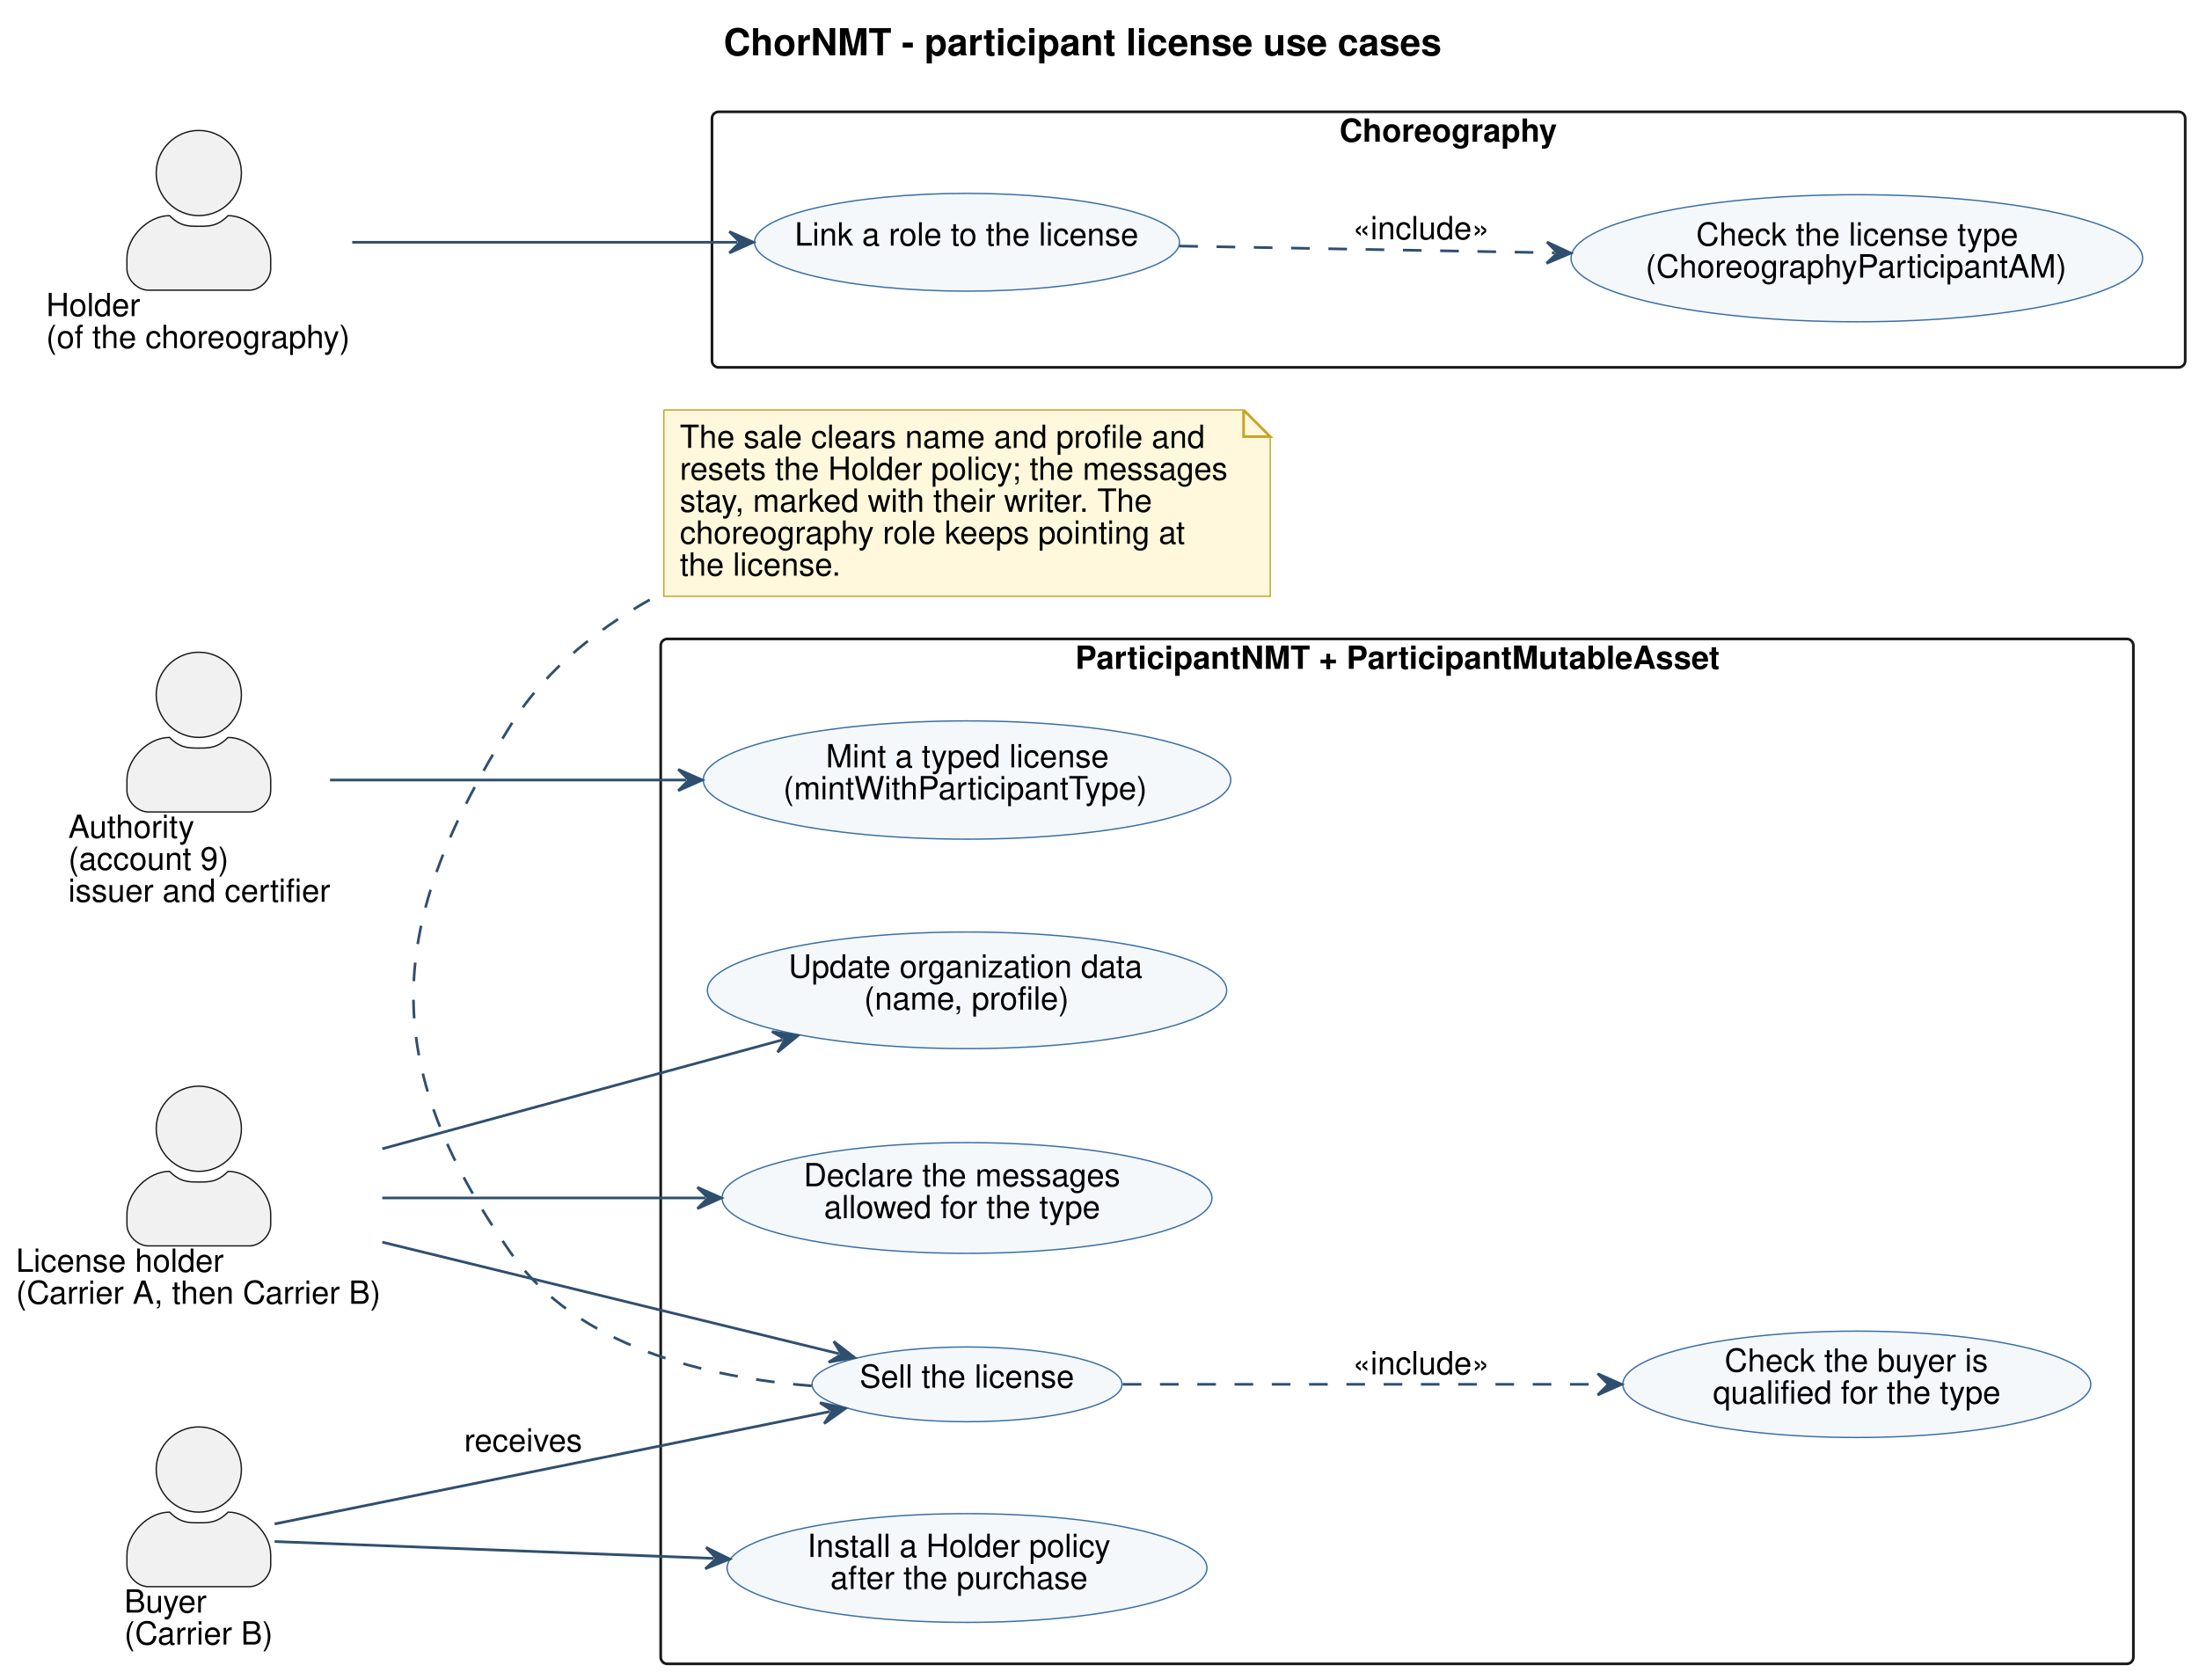
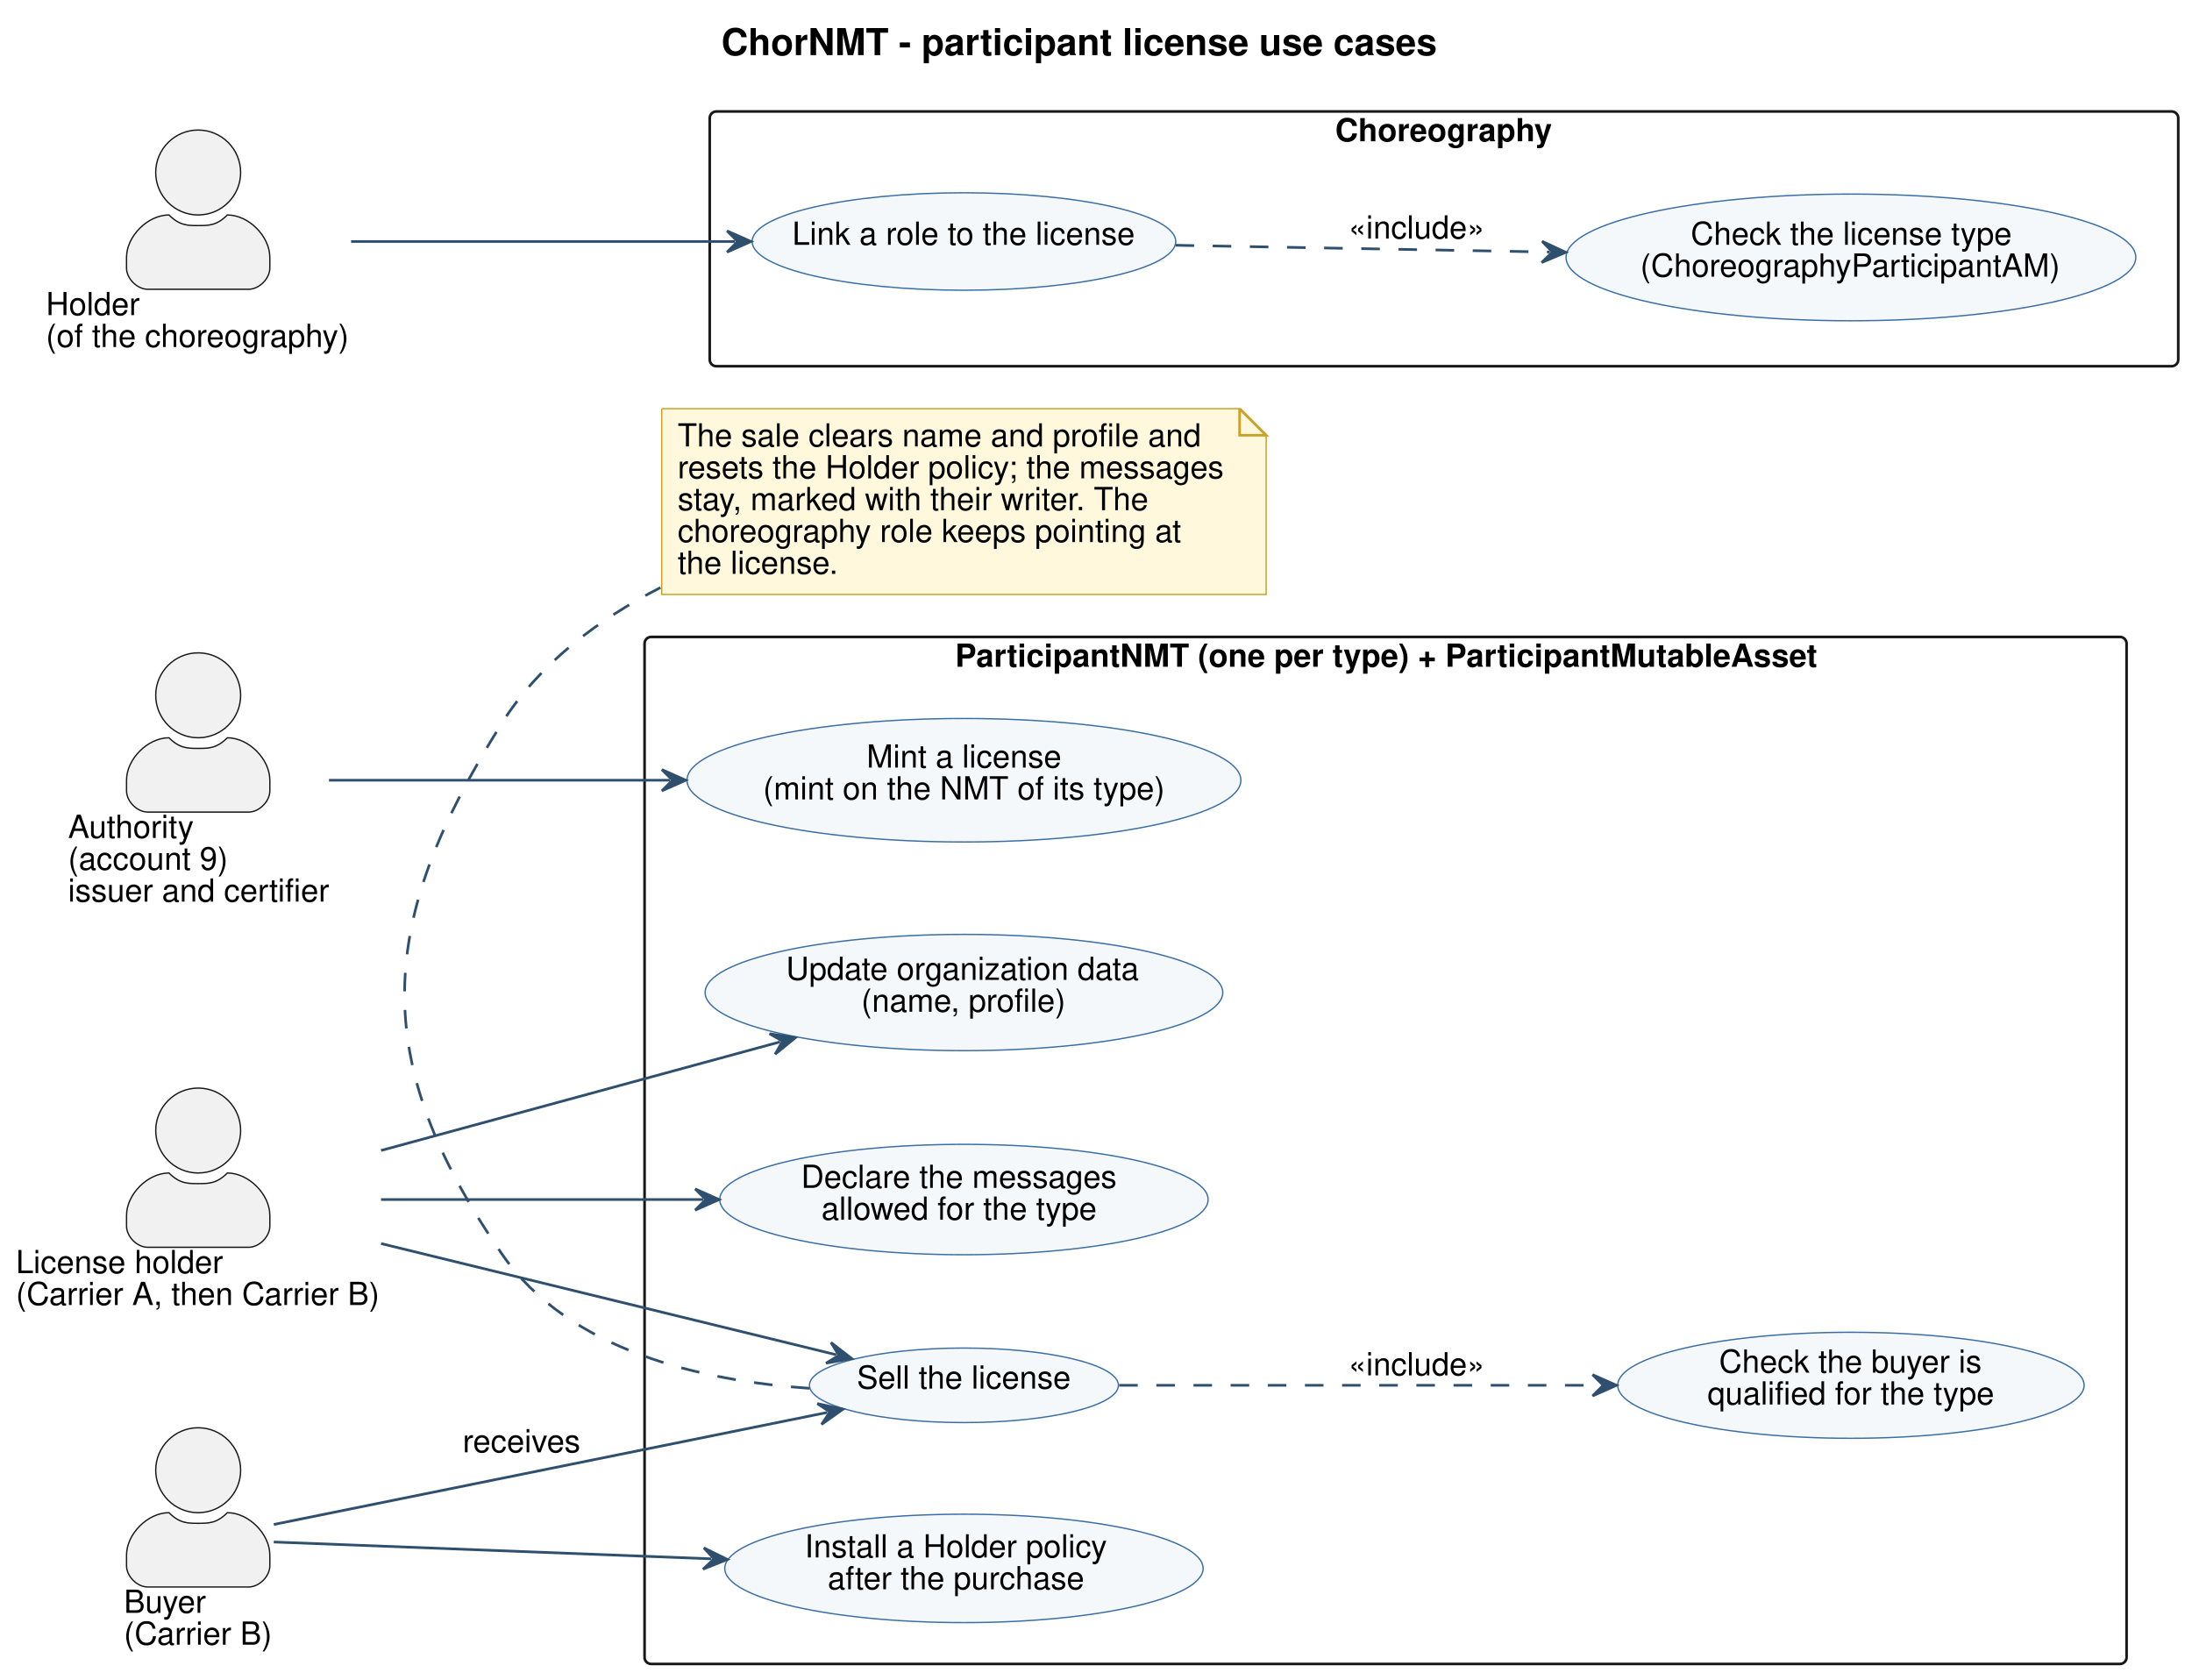
- <svg xmlns="http://www.w3.org/2000/svg" contentStyleType="text/css" height="631px" preserveAspectRatio="none" style="width:826px;height:631px;background:#FFFFFF;" version="1.1" viewBox="0 0 826 631" width="826px" zoomAndPan="magnify">
+ <svg xmlns="http://www.w3.org/2000/svg" contentStyleType="text/css" height="633px" preserveAspectRatio="none" style="width:826px;height:633px;background:#FFFFFF;" version="1.1" viewBox="0 0 826 633" width="826px" zoomAndPan="magnify">
  <defs />
  <g>
    <text fill="#000000" font-family="Helvetica" font-size="14" font-weight="bold" lengthAdjust="spacing" textLength="269.192" x="271.814" y="20.78">ChorNMT - participant license use cases</text>
-     <g id="cluster_ParticipantNMT + ParticipantMutableAsset">
-       <rect fill="none" height="385" rx="2.5" ry="2.5" style="stroke:#181818;stroke-width:1.0;" width="553.17" x="248.18" y="240" />
-       <text fill="#000000" font-family="Helvetica" font-size="12" font-weight="bold" lengthAdjust="spacing" textLength="241.717" x="403.907" y="251.24">ParticipantNMT + ParticipantMutableAsset</text>
+     <g id="cluster_ParticipantNMT (one per type) + ParticipantMutableAsset">
+       <rect fill="none" height="387" rx="2.5" ry="2.5" style="stroke:#181818;stroke-width:1.0;" width="558.46" x="242.89" y="240" />
+       <text fill="#000000" font-family="Helvetica" font-size="12" font-weight="bold" lengthAdjust="spacing" textLength="324.393" x="359.924" y="251.24">ParticipantNMT (one per type) + ParticipantMutableAsset</text>
    </g>
    <g id="cluster_Choreography">
      <rect fill="none" height="96" rx="2.5" ry="2.5" style="stroke:#181818;stroke-width:1.0;" width="553.38" x="267.44" y="42" />
      <text fill="#000000" font-family="Helvetica" font-size="12" font-weight="bold" lengthAdjust="spacing" textLength="82.008" x="503.126" y="53.24">Choreography</text>
    </g>
    <g id="elem_UC_Mint">
-       <ellipse cx="363.241" cy="293.002" fill="#F4F8FB" rx="99.061" ry="22.212" style="stroke:#3A6EA5;stroke-width:0.5;" />
-       <text fill="#000000" font-family="Helvetica" font-size="12" lengthAdjust="spacing" textLength="106.055" x="310.213" y="288.242">Mint a typed license</text>
-       <text fill="#000000" font-family="Helvetica" font-size="12" lengthAdjust="spacing" textLength="138.035" x="294.223" y="300.242">(mintWithParticipantType)</text>
+       <ellipse cx="363.236" cy="294.001" fill="#F4F8FB" rx="104.356" ry="23.271" style="stroke:#3A6EA5;stroke-width:0.5;" />
+       <text fill="#000000" font-family="Helvetica" font-size="12" lengthAdjust="spacing" textLength="73.365" x="326.553" y="289.241">Mint a license</text>
+       <text fill="#000000" font-family="Helvetica" font-size="12" lengthAdjust="spacing" textLength="151.377" x="287.547" y="301.241">(mint on the NMT of its type)</text>
    </g>
    <g id="elem_UC_Messages">
-       <ellipse cx="363.236" cy="450.001" fill="#F4F8FB" rx="92.006" ry="20.801" style="stroke:#3A6EA5;stroke-width:0.5;" />
-       <text fill="#000000" font-family="Helvetica" font-size="12" lengthAdjust="spacing" textLength="119.391" x="301.866" y="445.608">Declare the messages</text>
-       <text fill="#000000" font-family="Helvetica" font-size="12" lengthAdjust="spacing" textLength="104.062" x="309.53" y="457.608">allowed for the type</text>
+       <ellipse cx="363.236" cy="452.001" fill="#F4F8FB" rx="92.006" ry="20.801" style="stroke:#3A6EA5;stroke-width:0.5;" />
+       <text fill="#000000" font-family="Helvetica" font-size="12" lengthAdjust="spacing" textLength="119.391" x="301.866" y="447.608">Declare the messages</text>
+       <text fill="#000000" font-family="Helvetica" font-size="12" lengthAdjust="spacing" textLength="104.062" x="309.53" y="459.608">allowed for the type</text>
    </g>
    <g id="elem_UC_Data">
-       <ellipse cx="363.241" cy="371.996" fill="#F4F8FB" rx="97.531" ry="21.906" style="stroke:#3A6EA5;stroke-width:0.5;" />
-       <text fill="#000000" font-family="Helvetica" font-size="12" lengthAdjust="spacing" textLength="134.098" x="296.192" y="367.236">Update organization data</text>
-       <text fill="#000000" font-family="Helvetica" font-size="12" lengthAdjust="spacing" textLength="77.361" x="324.56" y="379.236">(name, profile)</text>
+       <ellipse cx="363.241" cy="373.996" fill="#F4F8FB" rx="97.531" ry="21.906" style="stroke:#3A6EA5;stroke-width:0.5;" />
+       <text fill="#000000" font-family="Helvetica" font-size="12" lengthAdjust="spacing" textLength="134.098" x="296.192" y="369.236">Update organization data</text>
+       <text fill="#000000" font-family="Helvetica" font-size="12" lengthAdjust="spacing" textLength="77.361" x="324.56" y="381.236">(name, profile)</text>
    </g>
    <g id="elem_UC_Sell">
-       <ellipse cx="363.237" cy="520.003" fill="#F4F8FB" rx="58.217" ry="14.043" style="stroke:#3A6EA5;stroke-width:0.5;" />
-       <text fill="#000000" font-family="Helvetica" font-size="12" lengthAdjust="spacing" textLength="80.713" x="322.881" y="521.244">Sell the license</text>
+       <ellipse cx="363.237" cy="522.003" fill="#F4F8FB" rx="58.217" ry="14.043" style="stroke:#3A6EA5;stroke-width:0.5;" />
+       <text fill="#000000" font-family="Helvetica" font-size="12" lengthAdjust="spacing" textLength="80.713" x="322.881" y="523.244">Sell the license</text>
    </g>
    <g id="elem_UC_Qualified">
-       <ellipse cx="697.468" cy="519.995" fill="#F4F8FB" rx="87.878" ry="19.976" style="stroke:#3A6EA5;stroke-width:0.5;" />
-       <text fill="#000000" font-family="Helvetica" font-size="12" lengthAdjust="spacing" textLength="99.381" x="647.777" y="515.236">Check the buyer is</text>
-       <text fill="#000000" font-family="Helvetica" font-size="12" lengthAdjust="spacing" textLength="108.07" x="643.433" y="527.236">qualified for the type</text>
+       <ellipse cx="697.468" cy="521.995" fill="#F4F8FB" rx="87.878" ry="19.976" style="stroke:#3A6EA5;stroke-width:0.5;" />
+       <text fill="#000000" font-family="Helvetica" font-size="12" lengthAdjust="spacing" textLength="99.381" x="647.777" y="517.236">Check the buyer is</text>
+       <text fill="#000000" font-family="Helvetica" font-size="12" lengthAdjust="spacing" textLength="108.07" x="643.433" y="529.236">qualified for the type</text>
    </g>
    <g id="elem_UC_Holder">
-       <ellipse cx="363.236" cy="588.995" fill="#F4F8FB" rx="90.126" ry="20.425" style="stroke:#3A6EA5;stroke-width:0.5;" />
-       <text fill="#000000" font-family="Helvetica" font-size="12" lengthAdjust="spacing" textLength="114.053" x="303.229" y="584.862">Install a Holder policy</text>
-       <text fill="#000000" font-family="Helvetica" font-size="12" lengthAdjust="spacing" textLength="96.727" x="311.892" y="596.862">after the purchase</text>
+       <ellipse cx="363.236" cy="590.995" fill="#F4F8FB" rx="90.126" ry="20.425" style="stroke:#3A6EA5;stroke-width:0.5;" />
+       <text fill="#000000" font-family="Helvetica" font-size="12" lengthAdjust="spacing" textLength="114.053" x="303.229" y="586.862">Install a Holder policy</text>
+       <text fill="#000000" font-family="Helvetica" font-size="12" lengthAdjust="spacing" textLength="96.727" x="311.892" y="598.862">after the purchase</text>
    </g>
    <g id="elem_UC_Link">
      <ellipse cx="363.236" cy="91.001" fill="#F4F8FB" rx="79.806" ry="18.361" style="stroke:#3A6EA5;stroke-width:0.5;" />
      <text fill="#000000" font-family="Helvetica" font-size="12" lengthAdjust="spacing" textLength="129.41" x="298.531" y="92.242">Link a role to the license</text>
    </g>
    <g id="elem_UC_Type">
      <ellipse cx="697.474" cy="96.999" fill="#F4F8FB" rx="107.344" ry="23.869" style="stroke:#3A6EA5;stroke-width:0.5;" />
      <text fill="#000000" font-family="Helvetica" font-size="12" lengthAdjust="spacing" textLength="120.732" x="637.108" y="92.239">Check the license type</text>
      <text fill="#000000" font-family="Helvetica" font-size="12" lengthAdjust="spacing" textLength="158.736" x="618.106" y="104.239">(ChoreographyParticipantAM)</text>
    </g>
    <g id="elem_Authority">
-       <ellipse cx="74.68" cy="261" fill="#F1F1F1" rx="16" ry="16" style="stroke:#181818;stroke-width:0.5;" />
-       <path d="M74.68,281 C78.68,281 81.68,281 85.68,277 C93.68,277 101.68,285 101.68,293 L101.68,297 C101.68,301 97.68,305 93.68,305 L55.679,305 C51.679,305 47.679,301 47.679,297 L47.679,293 C47.679,285 55.679,277 63.679,277 C67.68,281 70.68,281 74.68,281 " fill="#F1F1F1" style="stroke:#181818;stroke-width:0.5;" />
-       <text fill="#000000" font-family="Helvetica" font-size="12" lengthAdjust="spacing" textLength="47.355" x="25.66" y="314.74">Authority</text>
-       <text fill="#000000" font-family="Helvetica" font-size="12" lengthAdjust="spacing" textLength="60.029" x="25.66" y="326.74">(account 9)</text>
-       <text fill="#000000" font-family="Helvetica" font-size="12" lengthAdjust="spacing" textLength="98.039" x="25.66" y="338.74">issuer and certifier</text>
+       <ellipse cx="74.68" cy="262" fill="#F1F1F1" rx="16" ry="16" style="stroke:#181818;stroke-width:0.5;" />
+       <path d="M74.68,282 C78.68,282 81.68,282 85.68,278 C93.68,278 101.68,286 101.68,294 L101.68,298 C101.68,302 97.68,306 93.68,306 L55.679,306 C51.679,306 47.679,302 47.679,298 L47.679,294 C47.679,286 55.679,278 63.679,278 C67.68,282 70.68,282 74.68,282 " fill="#F1F1F1" style="stroke:#181818;stroke-width:0.5;" />
+       <text fill="#000000" font-family="Helvetica" font-size="12" lengthAdjust="spacing" textLength="47.355" x="25.66" y="315.74">Authority</text>
+       <text fill="#000000" font-family="Helvetica" font-size="12" lengthAdjust="spacing" textLength="60.029" x="25.66" y="327.74">(account 9)</text>
+       <text fill="#000000" font-family="Helvetica" font-size="12" lengthAdjust="spacing" textLength="98.039" x="25.66" y="339.74">issuer and certifier</text>
    </g>
    <g id="elem_LicenseHolder">
-       <ellipse cx="74.681" cy="424" fill="#F1F1F1" rx="16" ry="16" style="stroke:#181818;stroke-width:0.5;" />
-       <path d="M74.681,444 C78.681,444 81.681,444 85.681,440 C93.681,440 101.681,448 101.681,456 L101.681,460 C101.681,464 97.681,468 93.681,468 L55.681,468 C51.681,468 47.681,464 47.681,460 L47.681,456 C47.681,448 55.681,440 63.681,440 C67.681,444 70.681,444 74.681,444 " fill="#F1F1F1" style="stroke:#181818;stroke-width:0.5;" />
-       <text fill="#000000" font-family="Helvetica" font-size="12" lengthAdjust="spacing" textLength="78.053" x="6" y="477.74">License holder</text>
-       <text fill="#000000" font-family="Helvetica" font-size="12" lengthAdjust="spacing" textLength="137.361" x="6" y="489.74">(Carrier A, then Carrier B)</text>
+       <ellipse cx="74.681" cy="426" fill="#F1F1F1" rx="16" ry="16" style="stroke:#181818;stroke-width:0.5;" />
+       <path d="M74.681,446 C78.681,446 81.681,446 85.681,442 C93.681,442 101.681,450 101.681,458 L101.681,462 C101.681,466 97.681,470 93.681,470 L55.681,470 C51.681,470 47.681,466 47.681,462 L47.681,458 C47.681,450 55.681,442 63.681,442 C67.681,446 70.681,446 74.681,446 " fill="#F1F1F1" style="stroke:#181818;stroke-width:0.5;" />
+       <text fill="#000000" font-family="Helvetica" font-size="12" lengthAdjust="spacing" textLength="78.053" x="6" y="479.74">License holder</text>
+       <text fill="#000000" font-family="Helvetica" font-size="12" lengthAdjust="spacing" textLength="137.361" x="6" y="491.74">(Carrier A, then Carrier B)</text>
    </g>
    <g id="elem_Buyer">
-       <ellipse cx="74.679" cy="552" fill="#F1F1F1" rx="16" ry="16" style="stroke:#181818;stroke-width:0.5;" />
-       <path d="M74.679,572 C78.679,572 81.679,572 85.679,568 C93.679,568 101.679,576 101.679,584 L101.679,588 C101.679,592 97.679,596 93.679,596 L55.679,596 C51.679,596 47.679,592 47.679,588 L47.679,584 C47.679,576 55.679,568 63.679,568 C67.679,572 70.679,572 74.679,572 " fill="#F1F1F1" style="stroke:#181818;stroke-width:0.5;" />
-       <text fill="#000000" font-family="Helvetica" font-size="12" lengthAdjust="spacing" textLength="31.348" x="46.68" y="605.74">Buyer</text>
-       <text fill="#000000" font-family="Helvetica" font-size="12" lengthAdjust="spacing" textLength="55.998" x="46.68" y="617.74">(Carrier B)</text>
+       <ellipse cx="74.679" cy="554" fill="#F1F1F1" rx="16" ry="16" style="stroke:#181818;stroke-width:0.5;" />
+       <path d="M74.679,574 C78.679,574 81.679,574 85.679,570 C93.679,570 101.679,578 101.679,586 L101.679,590 C101.679,594 97.679,598 93.679,598 L55.679,598 C51.679,598 47.679,594 47.679,590 L47.679,586 C47.679,578 55.679,570 63.679,570 C67.679,574 70.679,574 74.679,574 " fill="#F1F1F1" style="stroke:#181818;stroke-width:0.5;" />
+       <text fill="#000000" font-family="Helvetica" font-size="12" lengthAdjust="spacing" textLength="31.348" x="46.68" y="607.74">Buyer</text>
+       <text fill="#000000" font-family="Helvetica" font-size="12" lengthAdjust="spacing" textLength="55.998" x="46.68" y="619.74">(Carrier B)</text>
    </g>
    <g id="elem_ChoreoHolder">
      <ellipse cx="74.676" cy="65" fill="#F1F1F1" rx="16" ry="16" style="stroke:#181818;stroke-width:0.5;" />
      <path d="M74.676,85 C78.676,85 81.676,85 85.676,81 C93.676,81 101.676,89 101.676,97 L101.676,101 C101.676,105 97.676,109 93.676,109 L55.676,109 C51.676,109 47.676,105 47.676,101 L47.676,97 C47.676,89 55.676,81 63.676,81 C67.676,85 70.676,85 74.676,85 " fill="#F1F1F1" style="stroke:#181818;stroke-width:0.5;" />
      <text fill="#000000" font-family="Helvetica" font-size="12" lengthAdjust="spacing" textLength="35.35" x="17.31" y="118.74">Holder</text>
      <text fill="#000000" font-family="Helvetica" font-size="12" lengthAdjust="spacing" textLength="114.732" x="17.31" y="130.74">(of the choreography)</text>
    </g>
    <g id="elem_GMN25">
      <path d="M249.36,154 L249.36,224 L477.126,224 L477.126,164 L467.126,154 L249.36,154 " fill="#FFF8DC" style="stroke:#C9A227;stroke-width:0.5;" />
      <path d="M467.126,154 L467.126,164 L477.126,164 L467.126,154 " fill="#FFF8DC" style="stroke:#C9A227;stroke-width:1.0;" />
      <text fill="#000000" font-family="Helvetica" font-size="12" lengthAdjust="spacing" textLength="197.449" x="255.36" y="168.24">The sale clears name and profile and</text>
      <text fill="#000000" font-family="Helvetica" font-size="12" lengthAdjust="spacing" textLength="206.766" x="255.36" y="180.24">resets the Holder policy; the messages</text>
      <text fill="#000000" font-family="Helvetica" font-size="12" lengthAdjust="spacing" textLength="180.053" x="255.36" y="192.24">stay, marked with their writer. The</text>
      <text fill="#000000" font-family="Helvetica" font-size="12" lengthAdjust="spacing" textLength="190.793" x="255.36" y="204.24">choreography role keeps pointing at</text>
      <text fill="#000000" font-family="Helvetica" font-size="12" lengthAdjust="spacing" textLength="60.703" x="255.36" y="216.24">the license.</text>
    </g>
    <g id="link_Authority_UC_Mint">
-       <path d="M123.97,293 C162.09,293 210.54,293 257.77,293 " fill="none" id="Authority-to-UC_Mint" style="stroke:#2F4F6F;stroke-width:1.0;" />
-       <polygon fill="#2F4F6F" points="263.77,293,254.77,289,258.77,293,254.77,297,263.77,293" style="stroke:#2F4F6F;stroke-width:1.0;" />
+       <path d="M123.97,294 C160.66,294 206.46,294 252.41,294 " fill="none" id="Authority-to-UC_Mint" style="stroke:#2F4F6F;stroke-width:1.0;" />
+       <polygon fill="#2F4F6F" points="258.41,294,249.41,290,253.41,294,249.41,298,258.41,294" style="stroke:#2F4F6F;stroke-width:1.0;" />
    </g>
    <g id="link_LicenseHolder_UC_Messages">
-       <path d="M143.59,450 C181.66,450 223.65,450 264.96,450 " fill="none" id="LicenseHolder-to-UC_Messages" style="stroke:#2F4F6F;stroke-width:1.0;" />
-       <polygon fill="#2F4F6F" points="270.96,450,261.96,446,265.96,450,261.96,454,270.96,450" style="stroke:#2F4F6F;stroke-width:1.0;" />
+       <path d="M143.59,452 C181.66,452 223.65,452 264.96,452 " fill="none" id="LicenseHolder-to-UC_Messages" style="stroke:#2F4F6F;stroke-width:1.0;" />
+       <polygon fill="#2F4F6F" points="270.96,452,261.96,448,265.96,452,261.96,456,270.96,452" style="stroke:#2F4F6F;stroke-width:1.0;" />
    </g>
    <g id="link_LicenseHolder_UC_Data">
-       <path d="M143.59,431.52 C190.93,418.63 247.821,403.146 293.931,390.596 " fill="none" id="LicenseHolder-to-UC_Data" style="stroke:#2F4F6F;stroke-width:1.0;" />
-       <polygon fill="#2F4F6F" points="299.72,389.02,289.985,387.524,294.896,390.333,292.086,395.243,299.72,389.02" style="stroke:#2F4F6F;stroke-width:1.0;" />
+       <path d="M143.59,433.52 C190.93,420.63 247.821,405.146 293.931,392.596 " fill="none" id="LicenseHolder-to-UC_Data" style="stroke:#2F4F6F;stroke-width:1.0;" />
+       <polygon fill="#2F4F6F" points="299.72,391.02,289.985,389.524,294.896,392.333,292.086,397.243,299.72,391.02" style="stroke:#2F4F6F;stroke-width:1.0;" />
    </g>
    <g id="link_LicenseHolder_UC_Sell">
-       <path d="M143.59,466.59 C198.71,480.05 268.791,497.176 315.131,508.496 " fill="none" id="LicenseHolder-to-UC_Sell" style="stroke:#2F4F6F;stroke-width:1.0;" />
-       <polygon fill="#2F4F6F" points="320.96,509.92,313.166,503.899,316.103,508.733,311.268,511.67,320.96,509.92" style="stroke:#2F4F6F;stroke-width:1.0;" />
+       <path d="M143.59,468.59 C198.71,482.05 268.791,499.176 315.131,510.496 " fill="none" id="LicenseHolder-to-UC_Sell" style="stroke:#2F4F6F;stroke-width:1.0;" />
+       <polygon fill="#2F4F6F" points="320.96,511.92,313.166,505.899,316.103,510.733,311.268,513.67,320.96,511.92" style="stroke:#2F4F6F;stroke-width:1.0;" />
    </g>
    <g id="link_UC_Sell_UC_Qualified">
-       <path d="M421.73,520 C473.36,520 543.92,520 603.12,520 " fill="none" id="UC_Sell-to-UC_Qualified" style="stroke:#2F4F6F;stroke-width:1.0;stroke-dasharray:7.0,7.0;" />
-       <polygon fill="#2F4F6F" points="609.12,520,600.12,516,604.12,520,600.12,524,609.12,520" style="stroke:#2F4F6F;stroke-width:1.0;" />
-       <text fill="#000000" font-family="Helvetica" font-size="12" lengthAdjust="spacing" textLength="51.375" x="508.13" y="516.24">«include»</text>
+       <path d="M421.73,522 C473.36,522 543.92,522 603.12,522 " fill="none" id="UC_Sell-to-UC_Qualified" style="stroke:#2F4F6F;stroke-width:1.0;stroke-dasharray:7.0,7.0;" />
+       <polygon fill="#2F4F6F" points="609.12,522,600.12,518,604.12,522,600.12,526,609.12,522" style="stroke:#2F4F6F;stroke-width:1.0;" />
+       <text fill="#000000" font-family="Helvetica" font-size="12" lengthAdjust="spacing" textLength="51.375" x="508.13" y="518.24">«include»</text>
    </g>
    <g id="link_Buyer_UC_Holder">
-       <path d="M103.16,579.05 C142.17,580.55 209.404,583.129 268.084,585.389 " fill="none" id="Buyer-to-UC_Holder" style="stroke:#2F4F6F;stroke-width:1.0;" />
-       <polygon fill="#2F4F6F" points="274.08,585.62,265.241,581.277,269.084,585.428,264.933,589.271,274.08,585.62" style="stroke:#2F4F6F;stroke-width:1.0;" />
+       <path d="M103.16,581.05 C142.17,582.55 209.404,585.129 268.084,587.389 " fill="none" id="Buyer-to-UC_Holder" style="stroke:#2F4F6F;stroke-width:1.0;" />
+       <polygon fill="#2F4F6F" points="274.08,587.62,265.241,583.277,269.084,587.428,264.933,591.271,274.08,587.62" style="stroke:#2F4F6F;stroke-width:1.0;" />
    </g>
    <g id="link_Buyer_UC_Sell">
-       <path d="M103.16,572.44 C152.75,562.4 251.739,542.371 311.739,530.221 " fill="none" id="Buyer-to-UC_Sell" style="stroke:#2F4F6F;stroke-width:1.0;" />
-       <polygon fill="#2F4F6F" points="317.62,529.03,308.005,526.896,312.719,530.022,309.593,534.737,317.62,529.03" style="stroke:#2F4F6F;stroke-width:1.0;" />
-       <text fill="#000000" font-family="Helvetica" font-size="12" lengthAdjust="spacing" textLength="44.684" x="174.36" y="545.24">receives</text>
+       <path d="M103.16,574.44 C152.75,564.4 251.739,544.371 311.739,532.221 " fill="none" id="Buyer-to-UC_Sell" style="stroke:#2F4F6F;stroke-width:1.0;" />
+       <polygon fill="#2F4F6F" points="317.62,531.03,308.005,528.896,312.719,532.022,309.593,536.737,317.62,531.03" style="stroke:#2F4F6F;stroke-width:1.0;" />
+       <text fill="#000000" font-family="Helvetica" font-size="12" lengthAdjust="spacing" textLength="44.684" x="174.36" y="547.24">receives</text>
    </g>
    <g id="link_ChoreoHolder_UC_Link">
      <path d="M132.3,91 C175.36,91 229.15,91 276.97,91 " fill="none" id="ChoreoHolder-to-UC_Link" style="stroke:#2F4F6F;stroke-width:1.0;" />
      <polygon fill="#2F4F6F" points="282.97,91,273.97,87,277.97,91,273.97,95,282.97,91" style="stroke:#2F4F6F;stroke-width:1.0;" />
    </g>
    <g id="link_UC_Link_UC_Type">
      <path d="M442.98,92.42 C486.92,93.22 536.261,94.112 584.021,94.972 " fill="none" id="UC_Link-to-UC_Type" style="stroke:#2F4F6F;stroke-width:1.0;stroke-dasharray:7.0,7.0;" />
      <polygon fill="#2F4F6F" points="590.02,95.08,581.093,90.919,585.021,94.99,580.949,98.917,590.02,95.08" style="stroke:#2F4F6F;stroke-width:1.0;" />
      <text fill="#000000" font-family="Helvetica" font-size="12" lengthAdjust="spacing" textLength="51.375" x="508.13" y="89.88">«include»</text>
    </g>
    <g id="link_UC_Sell_GMN25">
-       <path d="M304.88,520.59 C265.64,517.48 216.69,506.01 191.77,470.5 C141.22,398.47 145.12,347.11 191.77,272.5 C205.38,250.74 226.46,234.51 249.25,222.44 " fill="none" id="UC_Sell-GMN25" style="stroke:#2F4F6F;stroke-width:1.0;stroke-dasharray:7.0,7.0;" />
+       <path d="M305.04,523.14 C264.87,520.39 214.34,509.13 189.12,472.5 C138.73,399.28 141.77,347.73 189.12,272.5 C203.23,250.09 225.22,233.55 248.87,221.41 " fill="none" id="UC_Sell-GMN25" style="stroke:#2F4F6F;stroke-width:1.0;stroke-dasharray:7.0,7.0;" />
    </g>
  </g>
</svg>
